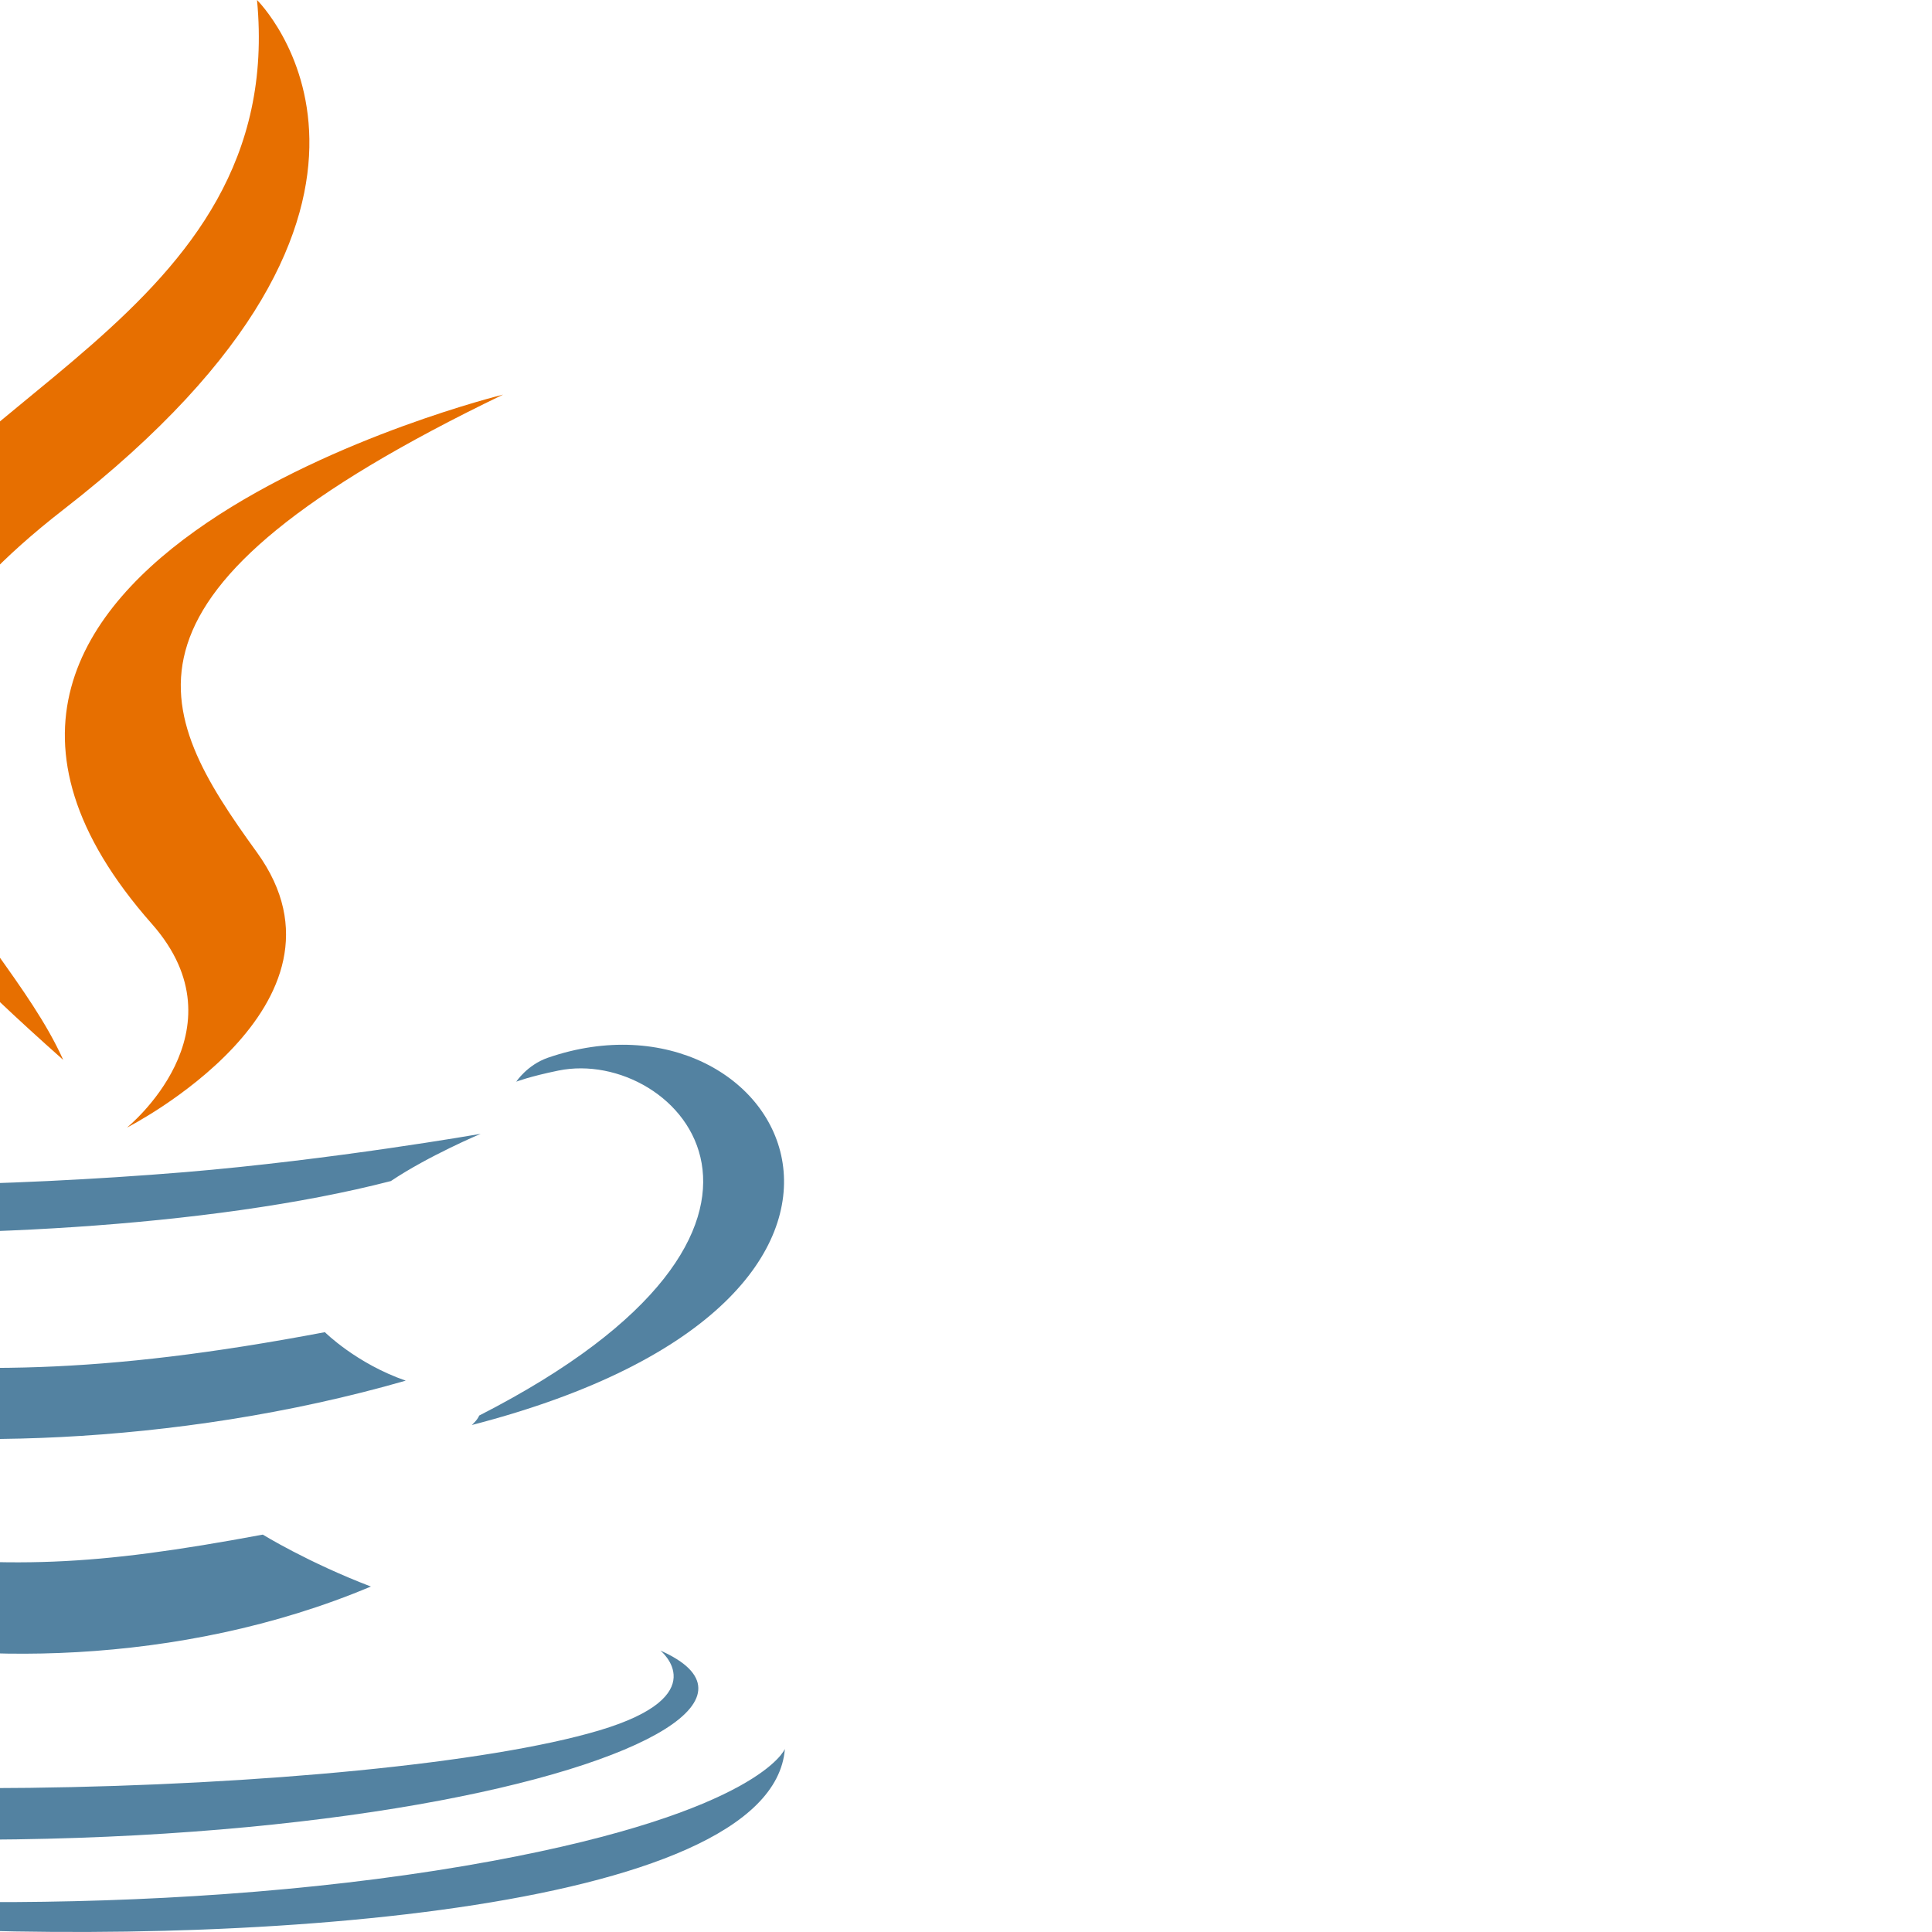
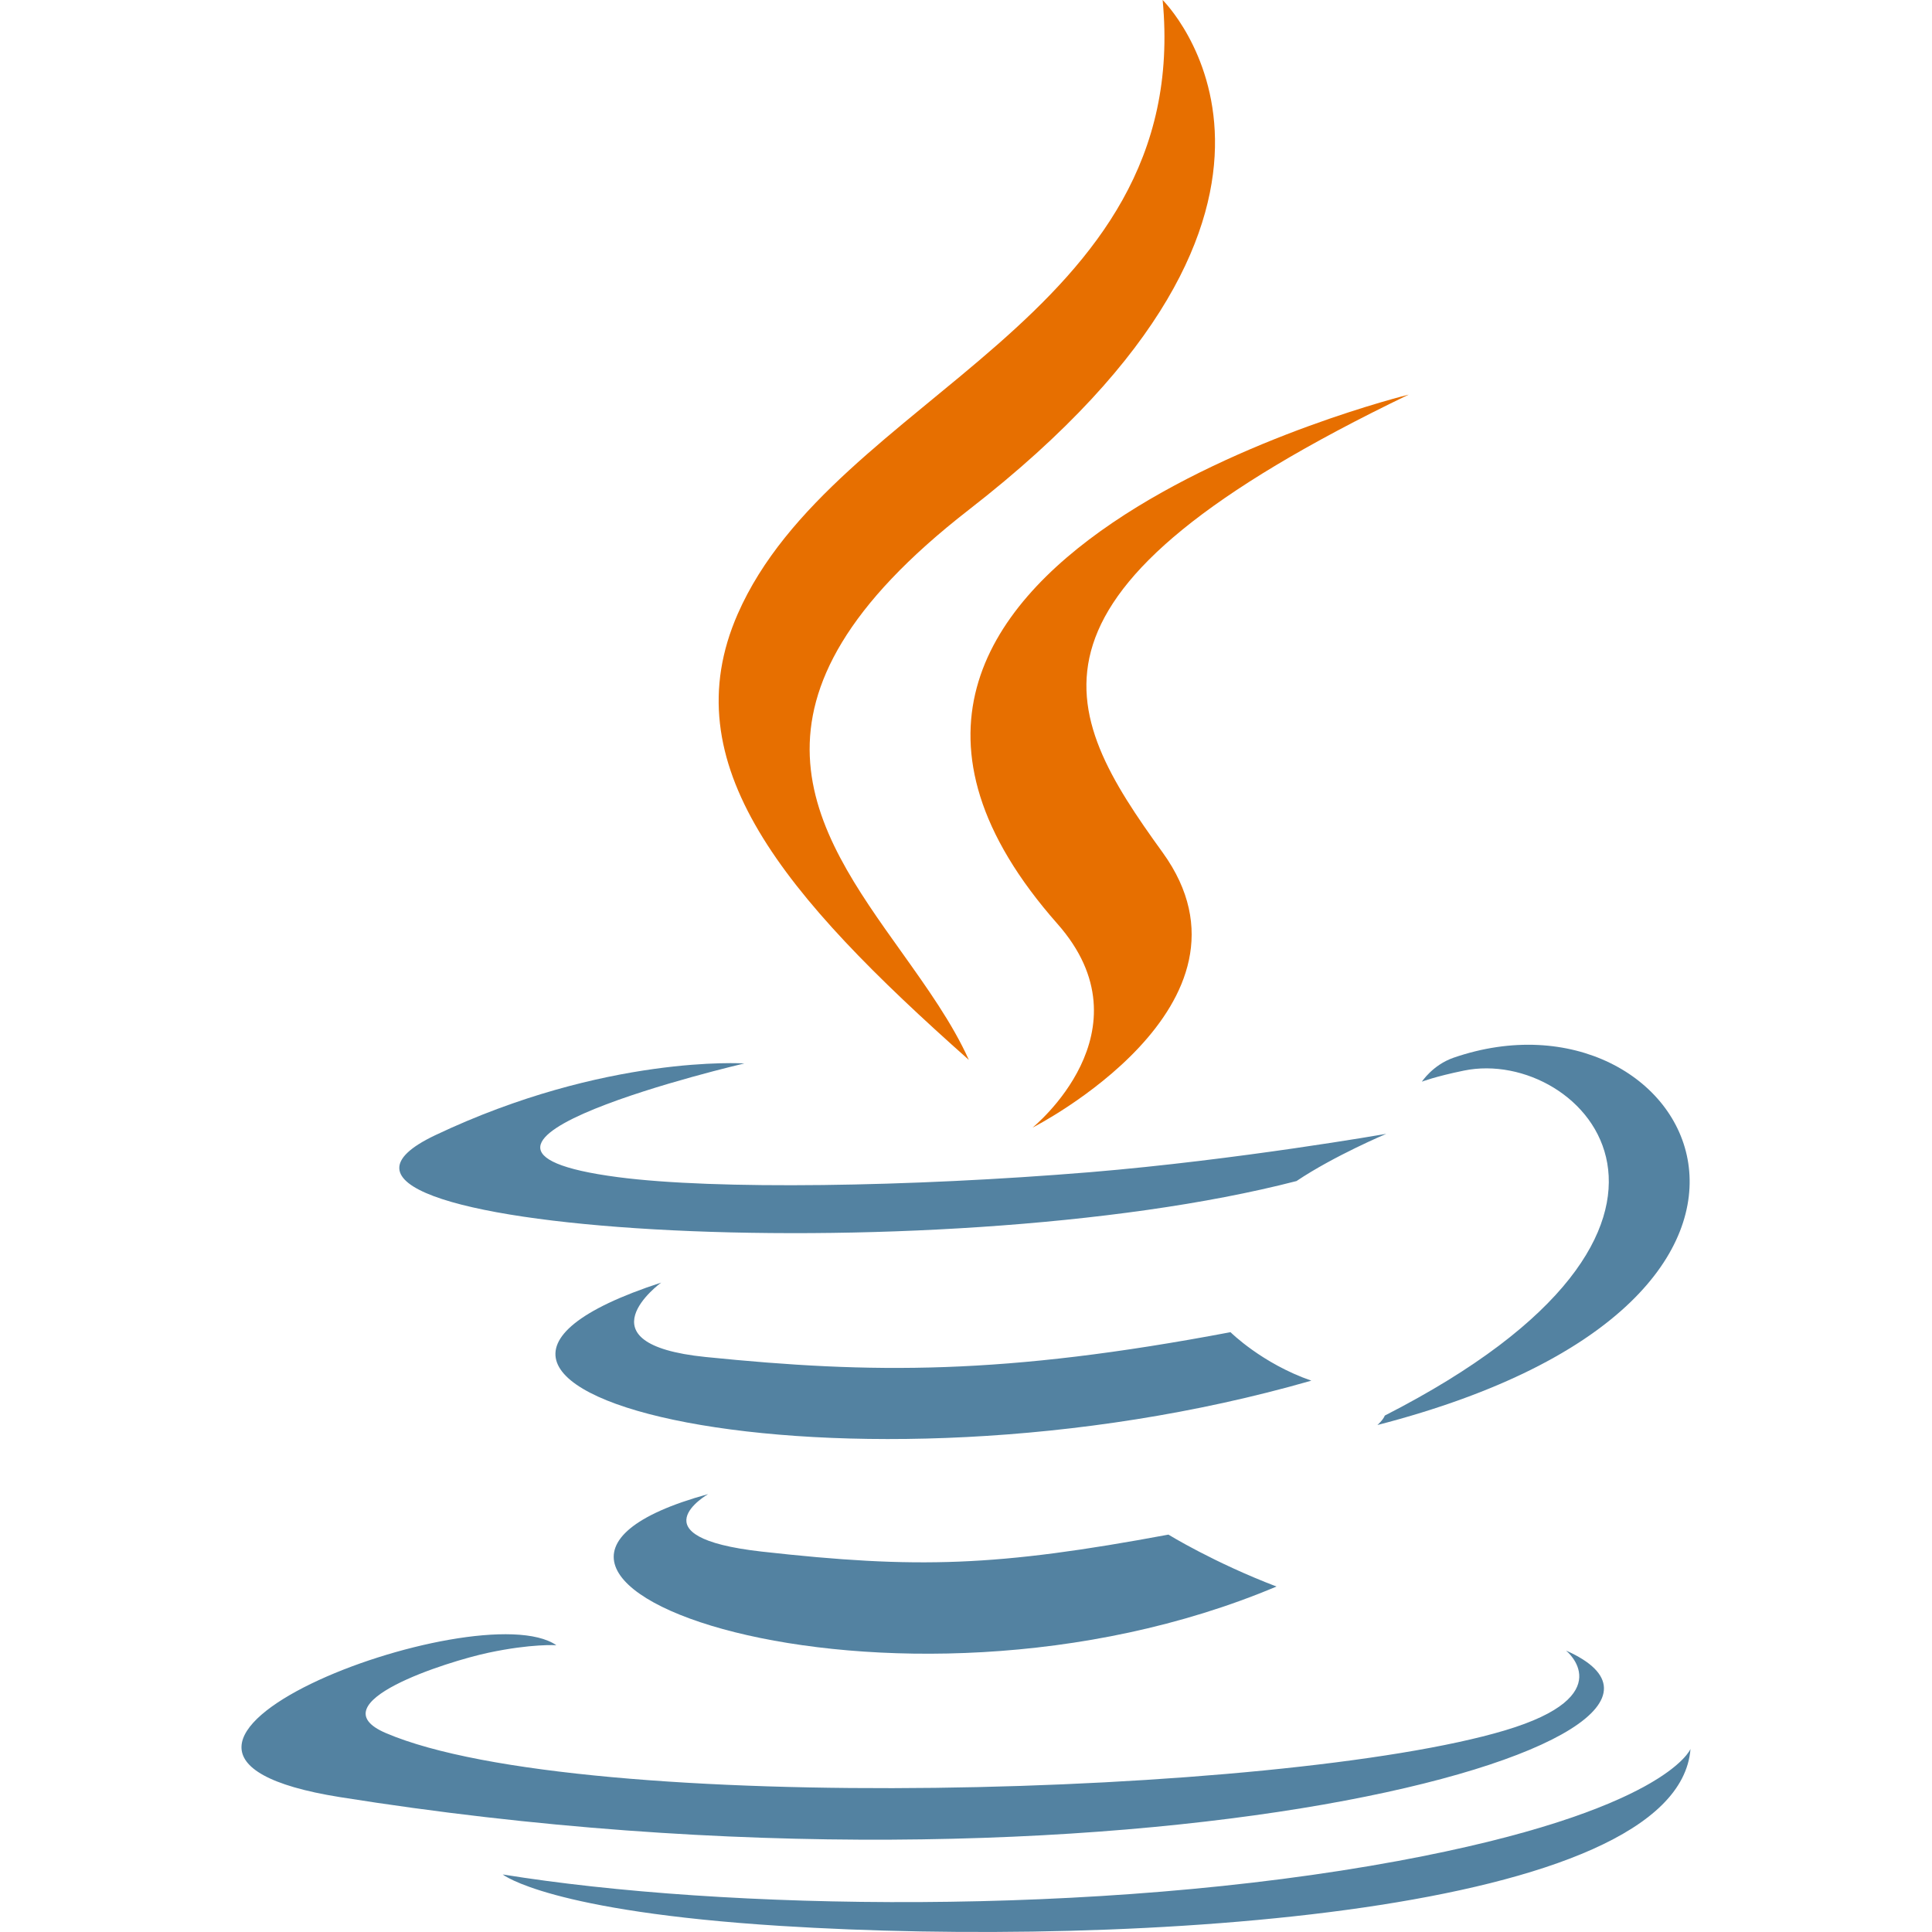
- <svg xmlns="http://www.w3.org/2000/svg" width="800px" height="800px" viewBox="15 0 32 32" fill="none">
+ <svg xmlns="http://www.w3.org/2000/svg" width="800px" height="800px" viewBox="0 0 32 32" fill="none">
  <path d="M16.05 8.441C22.638 3.326 19.257 0 19.257 0C19.76 5.287 13.813 6.536 12.219 10.169C11.131 12.649 12.964 14.819 16.047 17.555C15.775 16.949 15.354 16.361 14.929 15.764C13.477 13.731 11.964 11.613 16.05 8.441Z" fill="#E76F00" />
  <path d="M17.102 18.677C17.102 18.677 19.084 17.078 17.514 15.301C12.193 9.272 23.333 6.536 23.333 6.536C16.532 9.812 17.547 11.757 19.257 14.12C21.087 16.654 17.102 18.677 17.102 18.677Z" fill="#E76F00" />
  <path d="M22.937 23.446C29.042 20.326 26.22 17.328 24.249 17.732C23.766 17.831 23.551 17.916 23.551 17.916C23.551 17.916 23.73 17.64 24.073 17.52C27.971 16.173 30.968 21.495 22.814 23.603C22.814 23.603 22.909 23.52 22.937 23.446Z" fill="#5382A1" />
  <path d="M10.233 19.497C6.413 18.995 12.328 17.614 12.328 17.614C12.328 17.614 10.031 17.462 7.206 18.804C3.866 20.393 15.468 21.116 21.474 19.562C22.098 19.143 22.961 18.78 22.961 18.78C22.961 18.78 20.504 19.211 18.056 19.415C15.061 19.661 11.846 19.709 10.233 19.497Z" fill="#5382A1" />
  <path d="M11.686 22.476C9.556 22.259 10.951 21.244 10.951 21.244C5.439 23.043 14.018 25.083 21.72 22.868C20.901 22.584 20.381 22.065 20.381 22.065C16.616 22.778 14.441 22.755 11.686 22.476Z" fill="#5382A1" />
  <path d="M12.614 25.699C10.486 25.459 11.729 24.747 11.729 24.747C6.726 26.122 14.773 28.962 21.143 26.278C20.1 25.879 19.353 25.418 19.353 25.418C16.511 25.947 15.193 25.988 12.614 25.699Z" fill="#5382A1" />
  <path d="M25.939 27.339C25.939 27.339 26.859 28.084 24.925 28.661C21.248 29.757 9.621 30.087 6.391 28.705C5.23 28.208 7.407 27.519 8.092 27.374C8.806 27.222 9.215 27.25 9.215 27.25C7.923 26.356 0.868 29.007 5.631 29.766C18.619 31.837 29.308 28.833 25.939 27.339Z" fill="#5382A1" />
  <path d="M28 28.968C27.787 31.695 18.788 32.268 12.927 31.899C9.104 31.658 8.338 31.056 8.327 31.047C11.986 31.64 18.155 31.748 23.157 30.823C27.59 30.002 28 28.968 28 28.968Z" fill="#5382A1" />
</svg>
